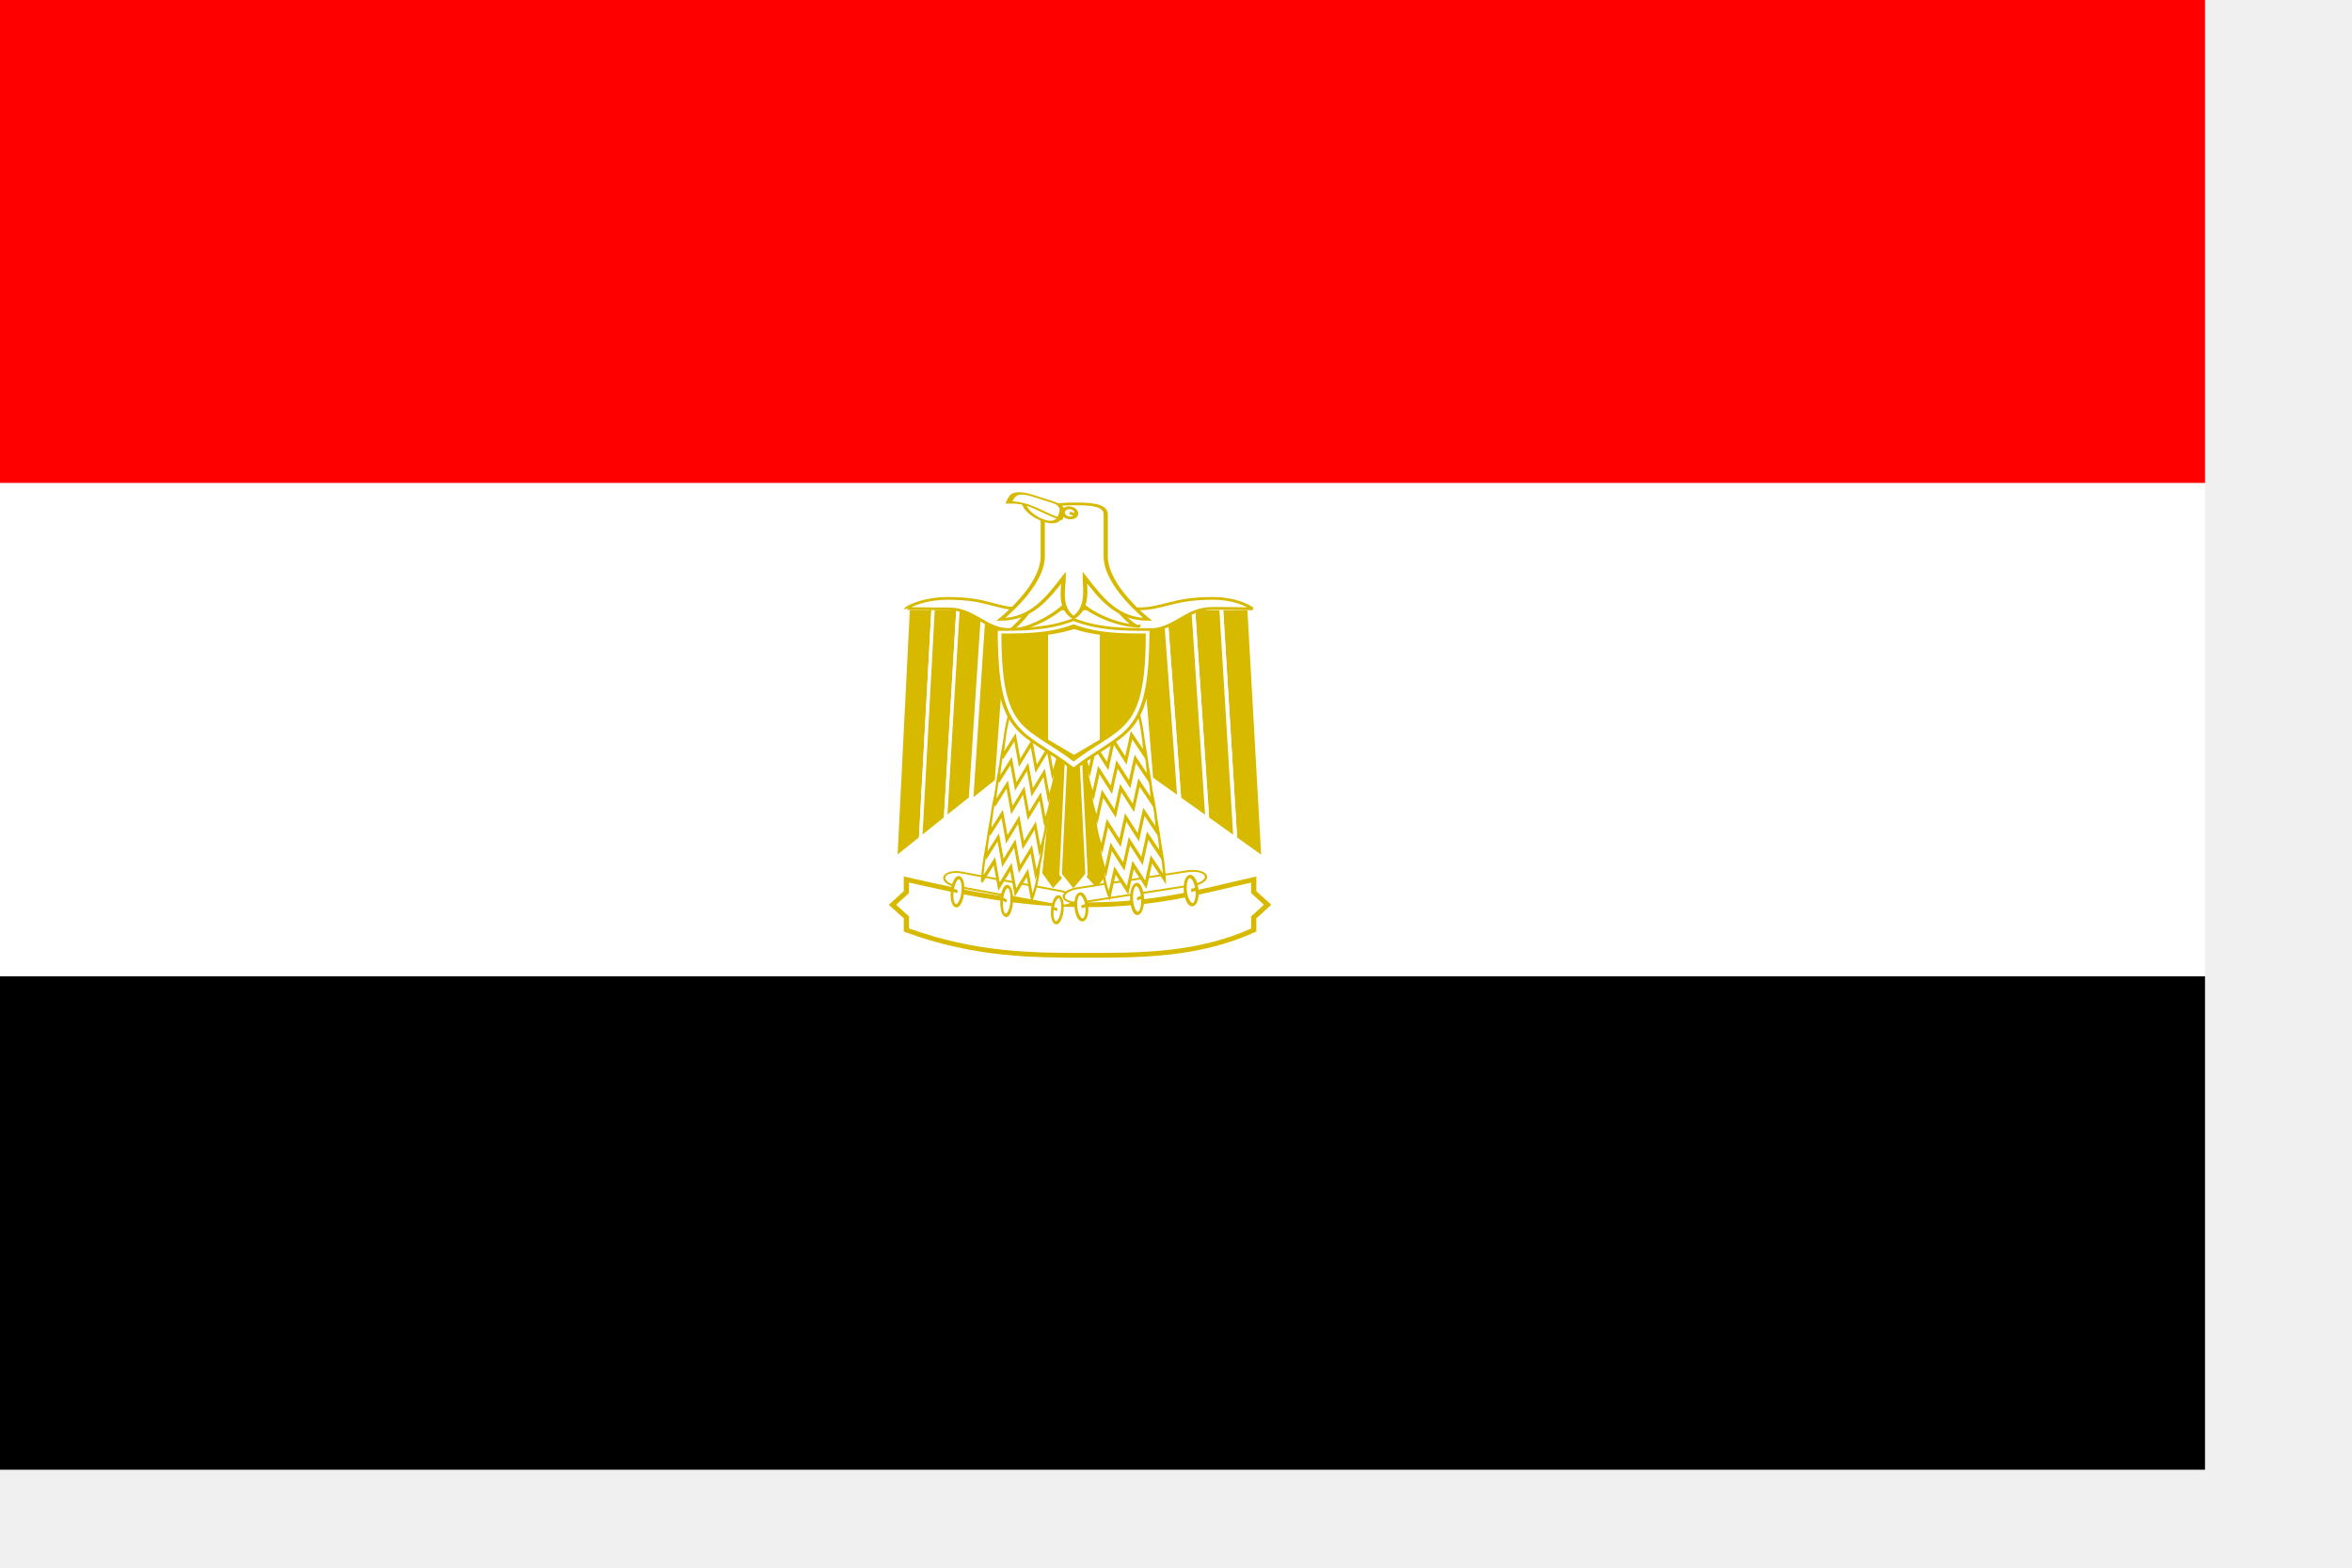
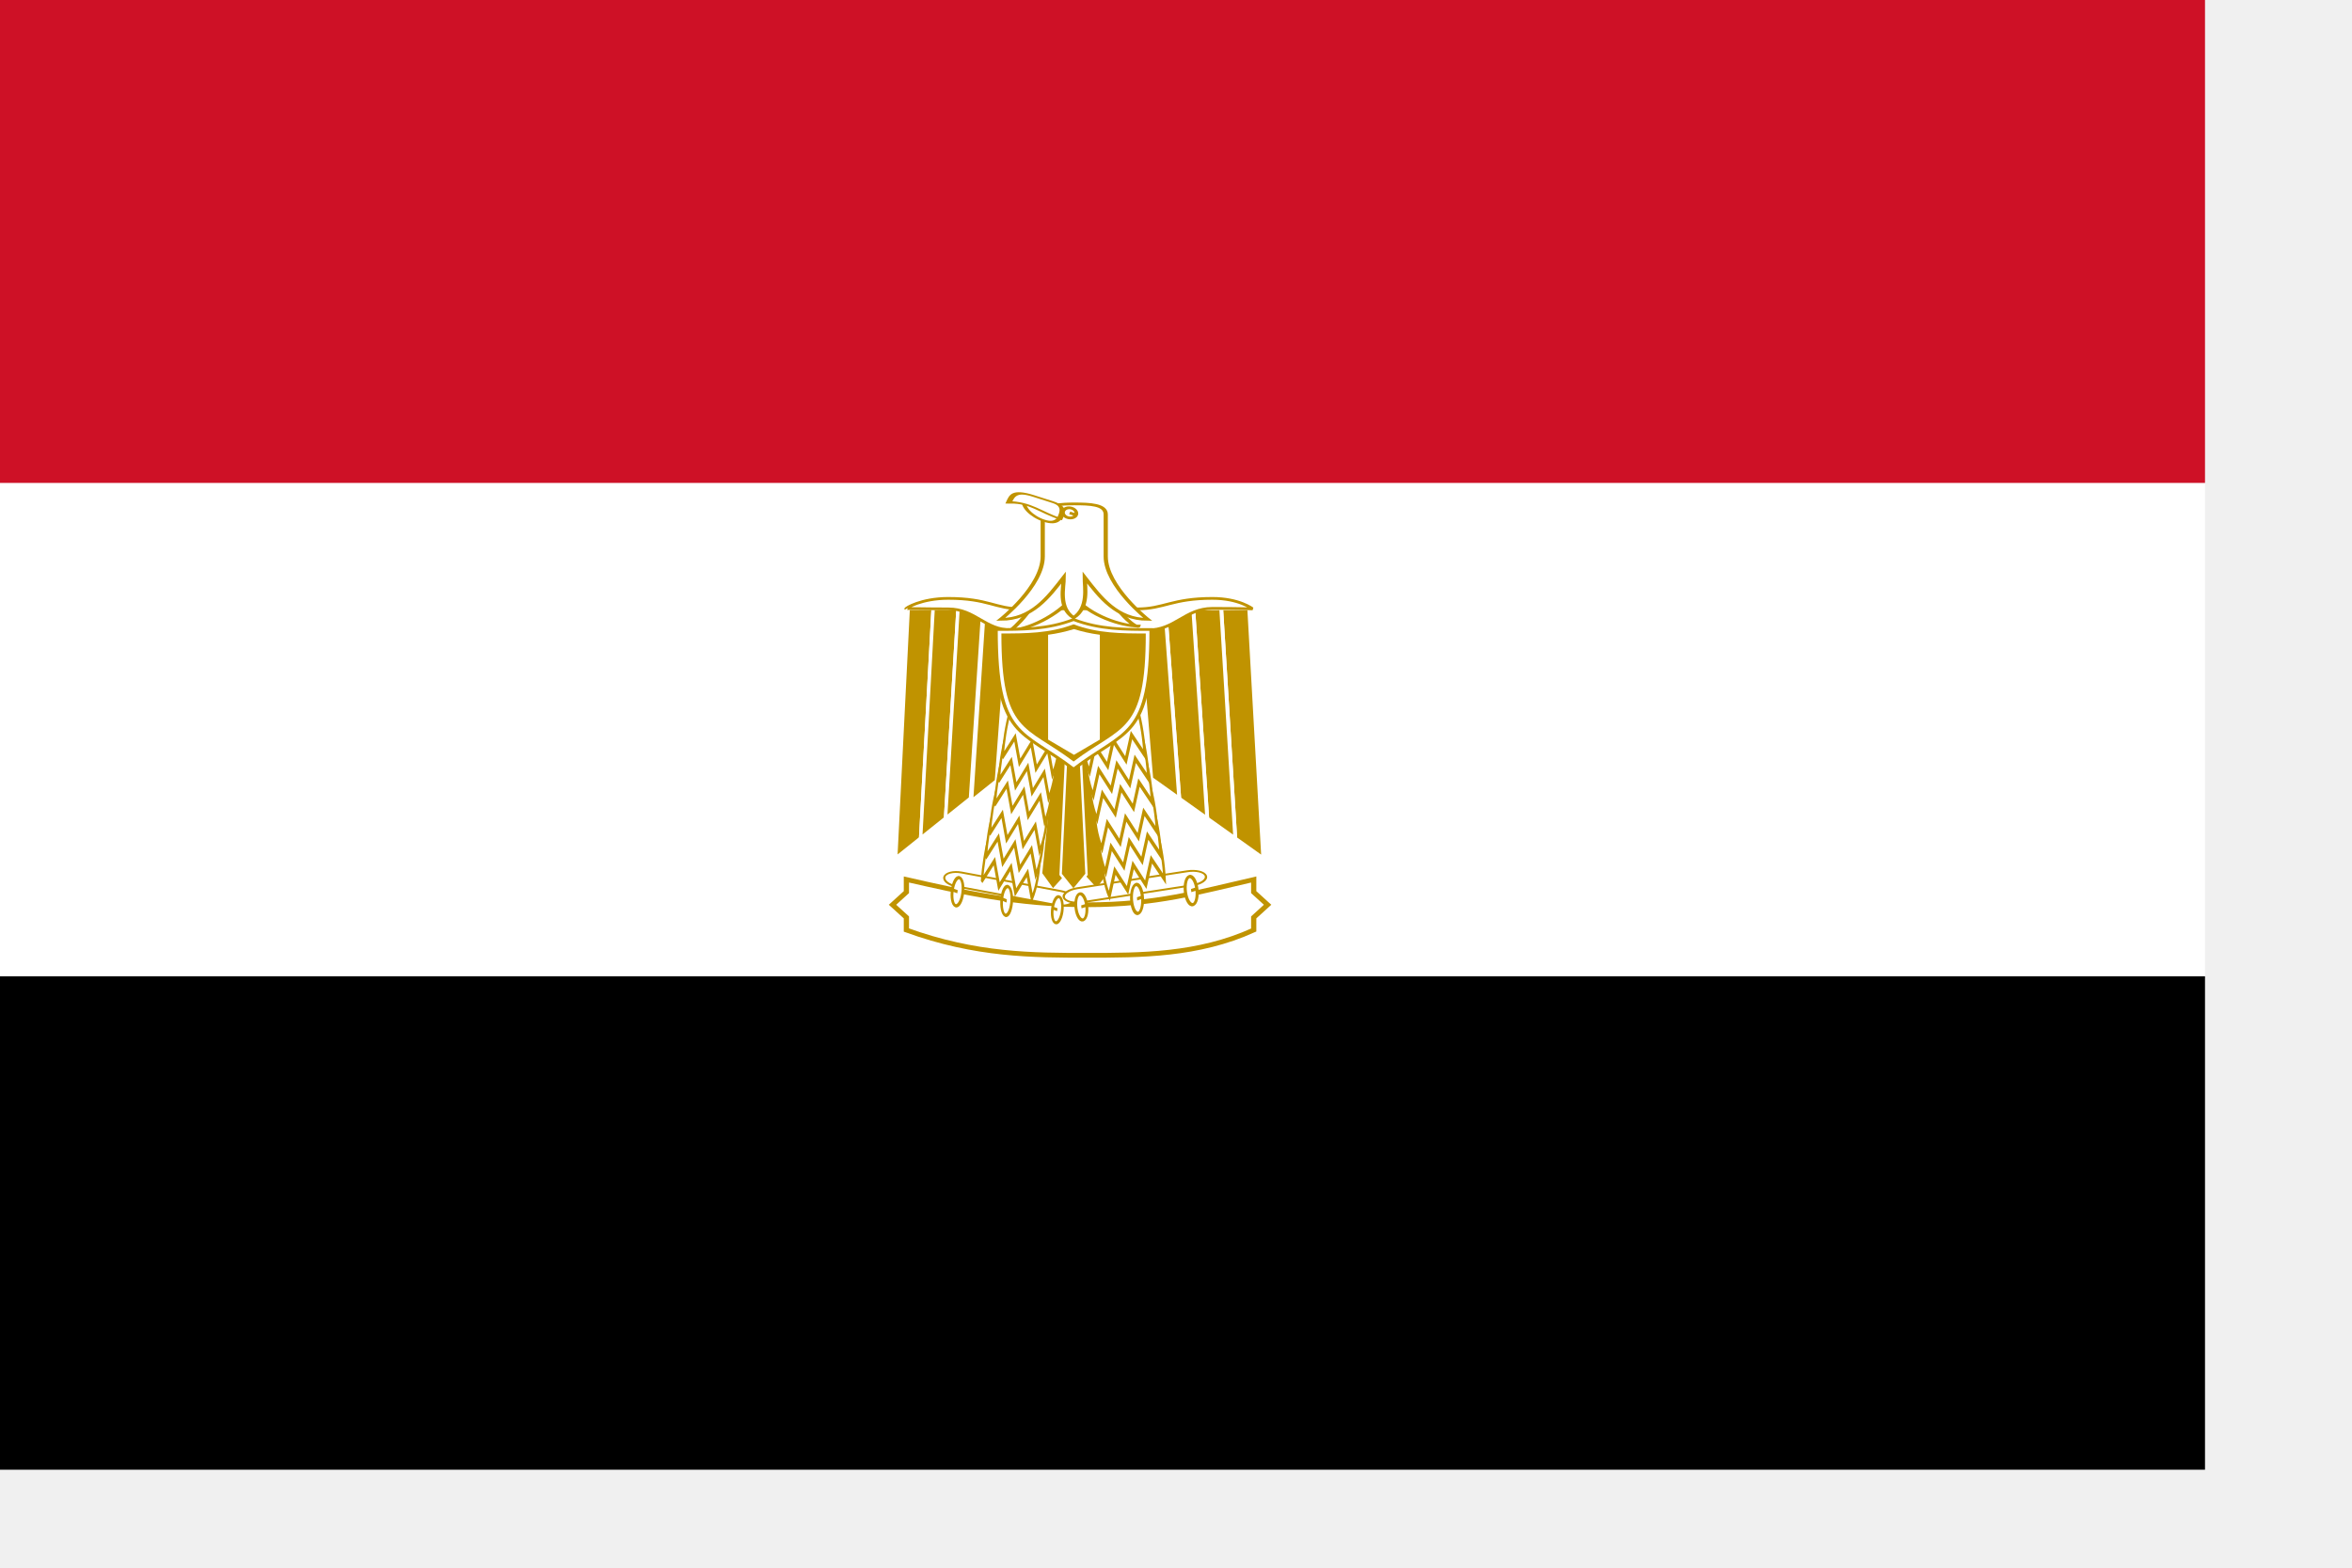
<svg xmlns="http://www.w3.org/2000/svg" id="svg1689" width="210mm" height="140mm">
  <defs id="defs1691" />
  <g id="g973">
-     <rect style="font-size:12;fill:#ffffff;fill-rule:evenodd;stroke-width:1pt;" id="rect1801" width="744.094" height="166.535" x="0" y="162.992" />
+     <rect fill="#ffffff" id="rect1801" width="744.094" height="166.535" x="0" y="162.992" />
    <rect style="font-size:12;fill-rule:evenodd;stroke-width:1pt;" id="rect1800" width="744.095" height="166.535" x="0" y="329.527" />
-     <rect style="font-size:12;fill:#ff0000;fill-rule:evenodd;stroke-width:1pt;" id="rect1802" width="744.094" height="162.992" x="0" y="-0" />
+     <rect fill="#ce1126" id="rect1802" width="744.094" height="162.992" x="0" y="-0" />
    <g id="g827" transform="translate(23.21154,409.2175)">
-       <path style="font-size:12;fill:#d7b900;fill-rule:evenodd;stroke:#ffffff;stroke-width:1pt;" d="M 322.441 -322.441 L 329.528 -322.441 L 333.278 -262.205 L 325.984 -255.118 L 318.898 -262.205 L 322.441 -322.441 z " id="path725" transform="matrix(0.605846,-3.203790e-2,5.719647e-2,0.758729,164.0516,95.20659)" />
-       <path style="font-size:12;fill:#d7b900;fill-rule:evenodd;stroke:#ffffff;stroke-width:1pt;" d="M 322.441 -322.441 L 329.528 -322.441 L 333.278 -262.205 L 325.984 -255.118 L 318.898 -262.205 L 322.441 -322.441 z " id="path726" transform="matrix(0.606424,2.312396e-2,-4.128265e-2,0.759454,123.8816,77.44898)" />
+       <path style="font-size:12;fill:#c09300;fill-rule:evenodd;stroke:#ffffff;stroke-width:1pt;" d="M 322.441 -322.441 L 329.528 -322.441 L 333.278 -262.205 L 325.984 -255.118 L 318.898 -262.205 L 322.441 -322.441 z " id="path725" transform="matrix(0.605846,-3.203790e-2,5.719647e-2,0.758729,164.0516,95.20659)" />
+       <path style="font-size:12;fill:#c09300;fill-rule:evenodd;stroke:#ffffff;stroke-width:1pt;" d="M 322.441 -322.441 L 329.528 -322.441 L 333.278 -262.205 L 325.984 -255.118 L 318.898 -262.205 L 322.441 -322.441 z " id="path726" transform="matrix(0.606424,2.312396e-2,-4.128265e-2,0.759454,123.8816,77.44898)" />
      <g id="g720" transform="matrix(1.266666,0,0,1.030736,-115.191,8.205971)" style="font-size:12;">
-         <path style="font-size:12;fill:#d7b900;fill-rule:evenodd;stroke:#ffffff;stroke-width:4.824;stroke-opacity:1;fill-opacity:1;" d="M 177.165 255.118 L 159.449 698.032 L 194.882 662.598 L 212.598 255.118 L 177.165 255.118 z " id="path1700" transform="matrix(-0.210526,0,0,0.184182,442.7267,-252.5807)" />
-         <path style="font-size:12;fill:#d7b900;fill-rule:evenodd;stroke:#ffffff;stroke-width:4.824;stroke-opacity:1;fill-opacity:1;" d="M 177.165 290.551 L 159.448 698.032 L 194.881 662.598 L 212.598 290.551 L 177.165 290.551 z " id="path1701" transform="matrix(-0.210526,0,0,0.184182,435.2671,-259.1068)" />
-         <path style="font-size:12;fill:#d7b900;fill-rule:evenodd;stroke:#ffffff;stroke-width:4.824;stroke-opacity:1;fill-opacity:1;" d="M 177.166 325.984 L 159.448 698.032 L 194.881 662.598 L 212.599 325.984 L 177.166 325.984 z " id="path1702" transform="matrix(-0.210526,0,0,0.184182,427.8076,-265.6329)" />
-         <path style="font-size:12;fill:#d7b900;fill-rule:evenodd;stroke:#ffffff;stroke-width:4.824;stroke-opacity:1;fill-opacity:1;" d="M 177.165 361.417 L 159.448 698.032 L 194.881 662.598 L 212.598 361.417 L 177.165 361.417 z " id="path1703" transform="matrix(-0.210526,0,0,0.184182,420.348,-272.1591)" />
+         <path style="font-size:12;fill:#c09300;fill-rule:evenodd;stroke:#ffffff;stroke-width:4.824;stroke-opacity:1;fill-opacity:1;" d="M 177.165 255.118 L 159.449 698.032 L 194.882 662.598 L 212.598 255.118 L 177.165 255.118 z " id="path1700" transform="matrix(-0.210526,0,0,0.184182,442.7267,-252.5807)" />
+         <path style="font-size:12;fill:#c09300;fill-rule:evenodd;stroke:#ffffff;stroke-width:4.824;stroke-opacity:1;fill-opacity:1;" d="M 177.165 290.551 L 159.448 698.032 L 194.881 662.598 L 212.598 290.551 L 177.165 290.551 z " id="path1701" transform="matrix(-0.210526,0,0,0.184182,435.2671,-259.1068)" />
+         <path style="font-size:12;fill:#c09300;fill-rule:evenodd;stroke:#ffffff;stroke-width:4.824;stroke-opacity:1;fill-opacity:1;" d="M 177.166 325.984 L 159.448 698.032 L 194.881 662.598 L 212.599 325.984 L 177.166 325.984 z " id="path1702" transform="matrix(-0.210526,0,0,0.184182,427.8076,-265.6329)" />
+         <path style="font-size:12;fill:#c09300;fill-rule:evenodd;stroke:#ffffff;stroke-width:4.824;stroke-opacity:1;fill-opacity:1;" d="M 177.165 361.417 L 159.448 698.032 L 194.881 662.598 L 212.598 361.417 L 177.165 361.417 z " id="path1703" transform="matrix(-0.210526,0,0,0.184182,420.348,-272.1591)" />
      </g>
      <g id="g715" transform="matrix(1.127293,0,0,1.030735,-62.20917,8.148102)" style="font-size:12;">
-         <path style="font-size:12;fill:#d7b900;fill-rule:evenodd;stroke:#ffffff;stroke-width:4.824;stroke-opacity:1;fill-opacity:1;" d="M 177.165 255.118 L 159.449 698.032 L 194.882 662.598 L 212.598 255.118 L 177.165 255.118 z " id="path1696" transform="matrix(0.210526,0,0,0.184182,269.1654,-252.5807)" />
-         <path style="font-size:12;fill:#d7b900;fill-rule:evenodd;stroke:#ffffff;stroke-width:4.824;stroke-opacity:1;fill-opacity:1;" d="M 177.165 290.551 L 159.448 698.032 L 194.881 662.598 L 212.598 290.551 L 177.165 290.551 z " id="path1697" transform="matrix(0.210526,0,0,0.184182,276.6251,-259.1068)" />
-         <path style="font-size:12;fill:#d7b900;fill-rule:evenodd;stroke:#ffffff;stroke-width:4.824;stroke-opacity:1;fill-opacity:1;" d="M 177.166 325.984 L 159.449 698.032 L 194.882 662.598 L 212.599 325.984 L 177.166 325.984 z " id="path1698" transform="matrix(0.210526,0,0,0.184182,284.0845,-265.633)" />
-         <path style="font-size:12;fill:#d7b900;fill-rule:evenodd;stroke:#ffffff;stroke-width:4.824;stroke-opacity:1;fill-opacity:1;" d="M 177.165 361.417 L 159.449 698.033 L 194.882 662.599 L 212.598 361.417 L 177.165 361.417 z " id="path1699" transform="matrix(0.210526,0,0,0.184182,291.8568,-271.3014)" />
+         <path style="font-size:12;fill:#c09300;fill-rule:evenodd;stroke:#ffffff;stroke-width:4.824;stroke-opacity:1;fill-opacity:1;" d="M 177.165 255.118 L 159.449 698.032 L 194.882 662.598 L 212.598 255.118 L 177.165 255.118 z " id="path1696" transform="matrix(0.210526,0,0,0.184182,269.1654,-252.5807)" />
+         <path style="font-size:12;fill:#c09300;fill-rule:evenodd;stroke:#ffffff;stroke-width:4.824;stroke-opacity:1;fill-opacity:1;" d="M 177.165 290.551 L 159.448 698.032 L 194.881 662.598 L 212.598 290.551 L 177.165 290.551 z " id="path1697" transform="matrix(0.210526,0,0,0.184182,276.6251,-259.1068)" />
+         <path style="font-size:12;fill:#c09300;fill-rule:evenodd;stroke:#ffffff;stroke-width:4.824;stroke-opacity:1;fill-opacity:1;" d="M 177.166 325.984 L 159.449 698.032 L 194.882 662.598 L 212.599 325.984 L 177.166 325.984 z " id="path1698" transform="matrix(0.210526,0,0,0.184182,284.0845,-265.633)" />
+         <path style="font-size:12;fill:#c09300;fill-rule:evenodd;stroke:#ffffff;stroke-width:4.824;stroke-opacity:1;fill-opacity:1;" d="M 177.165 361.417 L 159.449 698.033 L 194.882 662.599 L 212.598 361.417 L 177.165 361.417 z " id="path1699" transform="matrix(0.210526,0,0,0.184182,291.8568,-271.3014)" />
      </g>
-       <path style="font-size:12;fill:#ffffff;fill-rule:evenodd;stroke:#d7b900;stroke-width:4.824;" d="M 181.732 256.048 C 180.728 254.736 201.579 237.402 237.012 237.402 C 290.162 237.402 298.319 256.048 333.753 256.048 C 369.186 256.048 450.341 256.048 485.774 256.048 C 521.207 256.048 531.497 237.402 584.646 237.402 C 620.079 237.402 636.814 255.695 637.795 256.048 C 637.795 256.048 620.079 255.118 584.646 255.118 C 549.213 255.118 535.346 294.158 499.594 293.34 C 472.806 294.158 355.366 293.34 319.932 293.34 C 284.499 293.34 272.446 256.048 237.012 256.048 C 201.579 256.048 180.728 254.736 181.732 256.048 z " id="path1704" transform="matrix(0.256388,0,0,0.190031,236.0099,-252.3627)" />
-       <path style="font-size:12;fill:#ffffff;fill-rule:evenodd;stroke:#d7b900;stroke-width:1pt;" d="M 400.394 -109.842 L 400.394 -106.299 L 403.937 -102.756 L 400.394 -99.213 L 400.394 -95.669 C 386.22 -88.583 371.545 -88.583 357.874 -88.583 C 344.204 -88.583 329.528 -88.583 311.811 -95.669 L 311.811 -99.213 L 308.268 -102.756 L 311.811 -106.299 L 311.811 -109.842 C 325.984 -106.299 340.158 -102.756 357.874 -102.756 C 375.591 -102.756 386.221 -106.299 400.394 -109.842 z " id="path709" transform="matrix(1.323131,0,0,1.203745,-129.9094,19.85426)" />
+       <path style="font-size:12;fill:#ffffff;fill-rule:evenodd;stroke:#c09300;stroke-width:4.824;" d="M 181.732 256.048 C 180.728 254.736 201.579 237.402 237.012 237.402 C 290.162 237.402 298.319 256.048 333.753 256.048 C 369.186 256.048 450.341 256.048 485.774 256.048 C 521.207 256.048 531.497 237.402 584.646 237.402 C 620.079 237.402 636.814 255.695 637.795 256.048 C 637.795 256.048 620.079 255.118 584.646 255.118 C 549.213 255.118 535.346 294.158 499.594 293.34 C 472.806 294.158 355.366 293.34 319.932 293.34 C 284.499 293.34 272.446 256.048 237.012 256.048 C 201.579 256.048 180.728 254.736 181.732 256.048 z " id="path1704" transform="matrix(0.256388,0,0,0.190031,236.0099,-252.3627)" />
+       <path style="font-size:12;fill:#ffffff;fill-rule:evenodd;stroke:#c09300;stroke-width:1pt;" d="M 400.394 -109.842 L 400.394 -106.299 L 403.937 -102.756 L 400.394 -99.213 L 400.394 -95.669 C 386.22 -88.583 371.545 -88.583 357.874 -88.583 C 344.204 -88.583 329.528 -88.583 311.811 -95.669 L 311.811 -99.213 L 308.268 -102.756 L 311.811 -106.299 L 311.811 -109.842 C 325.984 -106.299 340.158 -102.756 357.874 -102.756 C 375.591 -102.756 386.221 -106.299 400.394 -109.842 z " id="path709" transform="matrix(1.323131,0,0,1.203745,-129.9094,19.85426)" />
      <g id="g695" transform="matrix(-1.062733,0.284558,0.304927,0.99174,760.8218,-100.2936)" style="font-size:12;">
-         <rect style="font-size:12;fill:#ffffff;fill-rule:evenodd;stroke:#d7b900;stroke-width:0.623;fill-opacity:1;stroke-opacity:1;" id="rect696" width="4.789" height="40.13" x="-73.159" y="-406.533" ry="4.505" rx="2.395" transform="matrix(-0.563962,-0.825801,-0.888399,0.459072,0,0)" />
-         <g id="g697" transform="matrix(-0.100453,3.769187e-2,9.413487e-2,0.22662,362.0181,-256.8519)" style="font-size:12;stroke:#d7b900;stroke-width:4.713;fill:#ffffff;fill-opacity:1;stroke-opacity:1;">
-           <path style="fill:#ffffff;fill-rule:evenodd;stroke:#d7b900;stroke-opacity:1;stroke-width:4.713;stroke-linejoin:miter;stroke-linecap:butt;fill-opacity:1;stroke-dasharray:none;" d="M 318.898 574.016 L 336.614 591.732 L 354.331 574.016 L 372.047 591.732 L 389.764 574.016 L 407.48 591.732 C 412.737 582.306 414.572 568.844 407.368 555.213 C 371.183 541.395 338.544 542.57 300.189 556.401 C 297.102 567.432 297.214 580.329 300.189 591.834 L 318.898 574.016 z " id="path698" transform="matrix(1.376273,0.175475,-0.141509,1.706629,-97.8857,-514.1425)" />
-           <path style="fill:#ffffff;fill-rule:evenodd;stroke:#d7b900;stroke-opacity:1;stroke-width:4.713;stroke-linejoin:miter;stroke-linecap:butt;fill-opacity:1;stroke-dasharray:none;" d="M 318.898 574.016 L 336.614 591.732 L 354.331 574.016 L 372.047 591.732 L 389.764 574.016 L 407.48 591.732 C 412.737 582.306 414.572 568.844 407.368 555.213 C 371.183 541.395 338.544 542.57 300.189 556.401 C 297.102 567.432 297.214 580.329 300.189 591.834 L 318.898 574.016 z " id="path699" transform="matrix(1.376273,0.175475,-0.141509,1.706629,-95.12674,-545.9706)" />
-           <path style="fill:#ffffff;fill-rule:evenodd;stroke:#d7b900;stroke-opacity:1;stroke-width:4.713;stroke-linejoin:miter;stroke-linecap:butt;fill-opacity:1;stroke-dasharray:none;" d="M 318.898 574.016 L 336.614 591.732 L 354.331 574.016 L 372.047 591.732 L 389.764 574.016 L 407.48 591.732 C 412.737 582.306 414.572 568.844 407.368 555.213 C 371.183 541.395 338.544 542.57 300.189 556.401 C 297.102 567.432 297.214 580.329 300.189 591.834 L 318.898 574.016 z " id="path700" transform="matrix(1.376273,0.175475,-0.141509,1.706629,-92.36777,-577.7986)" />
-           <path style="fill:#ffffff;fill-rule:evenodd;stroke:#d7b900;stroke-opacity:1;stroke-width:4.713;stroke-linejoin:miter;stroke-linecap:butt;fill-opacity:1;stroke-dasharray:none;" d="M 318.898 574.016 L 336.614 591.732 L 354.331 574.016 L 372.047 591.732 L 389.764 574.016 L 407.48 591.732 C 412.737 582.306 414.572 568.844 407.368 555.213 C 371.183 541.395 338.544 542.57 300.189 556.401 C 297.102 567.432 297.214 580.329 300.189 591.834 L 318.898 574.016 z " id="path701" transform="matrix(1.376273,0.175475,-0.141509,1.706629,-88.22936,-617.1158)" />
-           <path style="fill:#ffffff;fill-rule:evenodd;stroke:#d7b900;stroke-opacity:1;stroke-width:4.713;stroke-linejoin:miter;stroke-linecap:butt;fill-opacity:1;stroke-dasharray:none;" d="M 318.898 574.016 L 336.614 591.732 L 354.331 574.016 L 372.047 591.732 L 389.764 574.016 L 407.48 591.732 C 412.737 582.306 414.572 568.844 407.368 555.213 C 371.183 541.395 338.544 542.57 300.189 556.401 C 297.102 567.432 297.214 580.329 300.189 591.834 L 318.898 574.016 z " id="path702" transform="matrix(1.376273,0.175475,-0.141509,1.706629,-85.47041,-648.9438)" />
-           <path style="fill:#ffffff;fill-rule:evenodd;stroke:#d7b900;stroke-opacity:1;stroke-width:4.713;stroke-linejoin:miter;stroke-linecap:butt;fill-opacity:1;stroke-dasharray:none;" d="M 318.898 574.016 L 336.614 591.732 L 354.331 574.016 L 372.047 591.732 L 389.764 574.016 L 407.48 591.732 C 412.737 582.306 414.572 568.844 407.368 555.213 C 371.183 541.395 338.544 542.57 300.189 556.401 C 297.102 567.432 297.214 580.329 300.189 591.834 L 318.898 574.016 z " id="path703" transform="matrix(1.376273,0.175475,-0.141509,1.706629,-82.71143,-680.772)" />
+         <rect style="font-size:12;fill:#ffffff;fill-rule:evenodd;stroke:#c09300;stroke-width:0.623;fill-opacity:1;stroke-opacity:1;" id="rect696" width="4.789" height="40.13" x="-73.159" y="-406.533" ry="4.505" rx="2.395" transform="matrix(-0.563962,-0.825801,-0.888399,0.459072,0,0)" />
+         <g id="g697" transform="matrix(-0.100453,3.769187e-2,9.413487e-2,0.22662,362.0181,-256.8519)" style="font-size:12;stroke:#c09300;stroke-width:4.713;fill:#ffffff;fill-opacity:1;stroke-opacity:1;">
+           <path style="fill:#ffffff;fill-rule:evenodd;stroke:#c09300;stroke-opacity:1;stroke-width:4.713;stroke-linejoin:miter;stroke-linecap:butt;fill-opacity:1;stroke-dasharray:none;" d="M 318.898 574.016 L 336.614 591.732 L 354.331 574.016 L 372.047 591.732 L 389.764 574.016 L 407.48 591.732 C 412.737 582.306 414.572 568.844 407.368 555.213 C 371.183 541.395 338.544 542.57 300.189 556.401 C 297.102 567.432 297.214 580.329 300.189 591.834 L 318.898 574.016 z " id="path698" transform="matrix(1.376273,0.175475,-0.141509,1.706629,-97.8857,-514.1425)" />
+           <path style="fill:#ffffff;fill-rule:evenodd;stroke:#c09300;stroke-opacity:1;stroke-width:4.713;stroke-linejoin:miter;stroke-linecap:butt;fill-opacity:1;stroke-dasharray:none;" d="M 318.898 574.016 L 336.614 591.732 L 354.331 574.016 L 372.047 591.732 L 389.764 574.016 L 407.48 591.732 C 412.737 582.306 414.572 568.844 407.368 555.213 C 371.183 541.395 338.544 542.57 300.189 556.401 C 297.102 567.432 297.214 580.329 300.189 591.834 L 318.898 574.016 z " id="path699" transform="matrix(1.376273,0.175475,-0.141509,1.706629,-95.12674,-545.9706)" />
+           <path style="fill:#ffffff;fill-rule:evenodd;stroke:#c09300;stroke-opacity:1;stroke-width:4.713;stroke-linejoin:miter;stroke-linecap:butt;fill-opacity:1;stroke-dasharray:none;" d="M 318.898 574.016 L 336.614 591.732 L 354.331 574.016 L 372.047 591.732 L 389.764 574.016 L 407.48 591.732 C 412.737 582.306 414.572 568.844 407.368 555.213 C 371.183 541.395 338.544 542.57 300.189 556.401 C 297.102 567.432 297.214 580.329 300.189 591.834 L 318.898 574.016 z " id="path700" transform="matrix(1.376273,0.175475,-0.141509,1.706629,-92.36777,-577.7986)" />
+           <path style="fill:#ffffff;fill-rule:evenodd;stroke:#c09300;stroke-opacity:1;stroke-width:4.713;stroke-linejoin:miter;stroke-linecap:butt;fill-opacity:1;stroke-dasharray:none;" d="M 318.898 574.016 L 336.614 591.732 L 354.331 574.016 L 372.047 591.732 L 389.764 574.016 L 407.48 591.732 C 412.737 582.306 414.572 568.844 407.368 555.213 C 371.183 541.395 338.544 542.57 300.189 556.401 C 297.102 567.432 297.214 580.329 300.189 591.834 L 318.898 574.016 z " id="path701" transform="matrix(1.376273,0.175475,-0.141509,1.706629,-88.22936,-617.1158)" />
+           <path style="fill:#ffffff;fill-rule:evenodd;stroke:#c09300;stroke-opacity:1;stroke-width:4.713;stroke-linejoin:miter;stroke-linecap:butt;fill-opacity:1;stroke-dasharray:none;" d="M 318.898 574.016 L 336.614 591.732 L 354.331 574.016 L 372.047 591.732 L 389.764 574.016 L 407.48 591.732 C 412.737 582.306 414.572 568.844 407.368 555.213 C 371.183 541.395 338.544 542.57 300.189 556.401 C 297.102 567.432 297.214 580.329 300.189 591.834 L 318.898 574.016 z " id="path702" transform="matrix(1.376273,0.175475,-0.141509,1.706629,-85.47041,-648.9438)" />
+           <path style="fill:#ffffff;fill-rule:evenodd;stroke:#c09300;stroke-opacity:1;stroke-width:4.713;stroke-linejoin:miter;stroke-linecap:butt;fill-opacity:1;stroke-dasharray:none;" d="M 318.898 574.016 L 336.614 591.732 L 354.331 574.016 L 372.047 591.732 L 389.764 574.016 L 407.48 591.732 C 412.737 582.306 414.572 568.844 407.368 555.213 C 371.183 541.395 338.544 542.57 300.189 556.401 C 297.102 567.432 297.214 580.329 300.189 591.834 L 318.898 574.016 z " id="path703" transform="matrix(1.376273,0.175475,-0.141509,1.706629,-82.71143,-680.772)" />
        </g>
-         <path style="fill-rule:evenodd;stroke:#d7b900;fill:#ffffff;fill-opacity:1;stroke-opacity:1;stroke-width:1pt;stroke-linejoin:miter;stroke-linecap:butt;" id="path704" d="M 345.625 -96.125 A 2.5 5.938 0 1 0 340.625,-96.125 A 2.5 5.938 0 1 0 345.625 -96.124 L 343.125 -96.125 z" transform="matrix(0.497996,-0.385055,0.290965,0.659035,228.0313,87.15948)" />
-         <path style="fill-rule:evenodd;stroke:#d7b900;fill:#ffffff;fill-opacity:1;stroke-opacity:1;stroke-width:1pt;stroke-linejoin:miter;stroke-linecap:butt;" id="path705" d="M 345.625 -96.125 A 2.5 5.938 0 1 0 340.625,-96.125 A 2.5 5.938 0 1 0 345.625 -96.124 L 343.125 -96.125 z" transform="matrix(0.497996,-0.429838,0.290965,0.735681,242.0938,102.8618)" />
-         <path style="fill-rule:evenodd;stroke:#d7b900;fill:#ffffff;fill-opacity:1;stroke-opacity:1;stroke-width:1pt;stroke-linejoin:miter;stroke-linecap:butt;" id="path706" d="M 345.625 -96.125 A 2.5 5.938 0 1 0 340.625,-96.125 A 2.5 5.938 0 1 0 345.625 -96.124 L 343.125 -96.125 z" transform="matrix(0.534539,-0.41491,0.312316,0.710132,245.2011,88.25274)" />
+         <path style="fill-rule:evenodd;stroke:#c09300;fill:#ffffff;fill-opacity:1;stroke-opacity:1;stroke-width:1pt;stroke-linejoin:miter;stroke-linecap:butt;" id="path704" d="M 345.625 -96.125 A 2.5 5.938 0 1 0 340.625,-96.125 A 2.5 5.938 0 1 0 345.625 -96.124 L 343.125 -96.125 z" transform="matrix(0.497996,-0.385055,0.290965,0.659035,228.0313,87.15948)" />
+         <path style="fill-rule:evenodd;stroke:#c09300;fill:#ffffff;fill-opacity:1;stroke-opacity:1;stroke-width:1pt;stroke-linejoin:miter;stroke-linecap:butt;" id="path705" d="M 345.625 -96.125 A 2.5 5.938 0 1 0 340.625,-96.125 A 2.5 5.938 0 1 0 345.625 -96.124 L 343.125 -96.125 z" transform="matrix(0.497996,-0.429838,0.290965,0.735681,242.0938,102.8618)" />
+         <path style="fill-rule:evenodd;stroke:#c09300;fill:#ffffff;fill-opacity:1;stroke-opacity:1;stroke-width:1pt;stroke-linejoin:miter;stroke-linecap:butt;" id="path706" d="M 345.625 -96.125 A 2.5 5.938 0 1 0 340.625,-96.125 A 2.5 5.938 0 1 0 345.625 -96.124 L 343.125 -96.125 z" transform="matrix(0.534539,-0.41491,0.312316,0.710132,245.2011,88.25274)" />
      </g>
-       <path style="font-size:12;fill:#ffffff;fill-rule:evenodd;stroke:#d7b900;stroke-width:4.824;" d="M 268.291 261.844 C 268.291 261.844 301.181 219.685 301.181 166.535 C 301.181 166.536 372.047 166.536 372.047 166.535 C 372.047 219.685 406.355 261.844 407.481 255.119 C 389.764 255.119 354.331 237.402 336.615 201.969 C 318.899 237.403 286.007 261.844 268.291 261.844 z " id="path1751" transform="matrix(0.30797,0,0,0.190031,235.4112,-246.3776)" />
-       <path style="font-size:12;fill:#ffffff;fill-rule:evenodd;stroke:#d7b900;stroke-width:4.824;" d="M 253.459 240.407 C 253.459 240.407 301.398 181.681 301.398 128.532 C 301.398 91.24 301.398 89.381 301.398 53.947 C 301.398 36.231 325.368 35.302 337.353 35.302 C 355.07 35.302 373.307 36.231 373.307 53.947 C 373.307 89.381 373.307 99.781 373.307 128.532 C 373.307 181.681 421.247 240.407 421.247 240.407 C 385.814 240.407 367.054 201.256 349.338 165.823 C 349.338 183.54 354.331 219.685 336.614 237.402 C 318.898 219.685 325.368 183.54 325.368 165.823 C 307.651 201.256 288.893 240.407 253.459 240.407 z " id="path1750" transform="matrix(0.295648,0,0,0.190031,239.5589,-245.8472)" />
-       <path transform="matrix(0.242291,7.746248e-2,-5.394260e-2,0.118358,258.1111,-271.5446)" style="font-size:12;fill:#ffffff;fill-rule:evenodd;stroke:#d7b900;stroke-width:5.909;" d="M 283.116 77.953 C 283.116 77.953 336.265 77.953 336.265 77.953 C 336.265 95.669 336.265 113.386 318.549 113.386 C 300.832 113.386 283.116 95.669 283.116 77.953 z " id="path1756" />
-       <path style="font-size:12;fill:#ffffff;fill-rule:evenodd;stroke:#d7b900;stroke-width:4.824;" d="M 183.965 42.52 C 195.776 42.52 195.776 60.236 195.776 77.953 C 178.06 77.953 166.248 60.236 148.532 77.953 C 148.532 58.394 148.532 42.52 166.248 42.52 C 183.965 42.52 166.249 42.52 183.965 42.52 z " id="path1754" transform="matrix(0.363435,0.116193,-5.394260e-2,0.118358,267.4771,-266.1476)" />
-       <path style="font-size:12;fill:#ffffff;fill-rule:evenodd;stroke:#d7b900;stroke-width:4.824;" id="path1757" d="M 336.614 69.094 A 8.858 8.858 0 1 0 318.898,69.094 A 8.858 8.858 0 1 0 336.614 69.094 L 327.756 69.094 z" transform="matrix(0.242291,7.746248e-2,-8.091389e-2,0.177536,263.9437,-273.7637)" />
-       <path style="font-size:12;fill:#d7b900;fill-rule:evenodd;stroke:#ffffff;stroke-width:1pt;" d="M 322.441 -322.441 L 329.528 -322.441 L 333.278 -262.205 L 325.984 -255.118 L 318.898 -262.205 L 322.441 -322.441 z " id="path710" transform="matrix(0.607052,0,0,0.76024,141.1257,85.23917)" />
+       <path style="font-size:12;fill:#ffffff;fill-rule:evenodd;stroke:#c09300;stroke-width:4.824;" d="M 268.291 261.844 C 268.291 261.844 301.181 219.685 301.181 166.535 C 301.181 166.536 372.047 166.536 372.047 166.535 C 372.047 219.685 406.355 261.844 407.481 255.119 C 389.764 255.119 354.331 237.402 336.615 201.969 C 318.899 237.403 286.007 261.844 268.291 261.844 z " id="path1751" transform="matrix(0.30797,0,0,0.190031,235.4112,-246.3776)" />
+       <path style="font-size:12;fill:#ffffff;fill-rule:evenodd;stroke:#c09300;stroke-width:4.824;" d="M 253.459 240.407 C 253.459 240.407 301.398 181.681 301.398 128.532 C 301.398 91.24 301.398 89.381 301.398 53.947 C 301.398 36.231 325.368 35.302 337.353 35.302 C 355.07 35.302 373.307 36.231 373.307 53.947 C 373.307 89.381 373.307 99.781 373.307 128.532 C 373.307 181.681 421.247 240.407 421.247 240.407 C 385.814 240.407 367.054 201.256 349.338 165.823 C 349.338 183.54 354.331 219.685 336.614 237.402 C 318.898 219.685 325.368 183.54 325.368 165.823 C 307.651 201.256 288.893 240.407 253.459 240.407 z " id="path1750" transform="matrix(0.295648,0,0,0.190031,239.5589,-245.8472)" />
+       <path transform="matrix(0.242291,7.746248e-2,-5.394260e-2,0.118358,258.1111,-271.5446)" style="font-size:12;fill:#ffffff;fill-rule:evenodd;stroke:#c09300;stroke-width:5.909;" d="M 283.116 77.953 C 283.116 77.953 336.265 77.953 336.265 77.953 C 336.265 95.669 336.265 113.386 318.549 113.386 C 300.832 113.386 283.116 95.669 283.116 77.953 z " id="path1756" />
+       <path style="font-size:12;fill:#ffffff;fill-rule:evenodd;stroke:#c09300;stroke-width:4.824;" d="M 183.965 42.52 C 195.776 42.52 195.776 60.236 195.776 77.953 C 178.06 77.953 166.248 60.236 148.532 77.953 C 148.532 58.394 148.532 42.52 166.248 42.52 C 183.965 42.52 166.249 42.52 183.965 42.52 z " id="path1754" transform="matrix(0.363435,0.116193,-5.394260e-2,0.118358,267.4771,-266.1476)" />
+       <path style="font-size:12;fill:#ffffff;fill-rule:evenodd;stroke:#c09300;stroke-width:4.824;" id="path1757" d="M 336.614 69.094 A 8.858 8.858 0 1 0 318.898,69.094 A 8.858 8.858 0 1 0 336.614 69.094 L 327.756 69.094 z" transform="matrix(0.242291,7.746248e-2,-8.091389e-2,0.177536,263.9437,-273.7637)" />
+       <path style="font-size:12;fill:#c09300;fill-rule:evenodd;stroke:#ffffff;stroke-width:1pt;" d="M 322.441 -322.441 L 329.528 -322.441 L 333.278 -262.205 L 325.984 -255.118 L 318.898 -262.205 L 322.441 -322.441 z " id="path710" transform="matrix(0.607052,0,0,0.76024,141.1257,85.23917)" />
      <g id="g683" transform="matrix(1.15895,0.30317,-0.355856,0.987359,-126.7418,-108.6385)" style="font-size:12;">
-         <rect style="font-size:12;fill:#ffffff;fill-rule:evenodd;stroke:#d7b900;stroke-width:0.623;fill-opacity:1;stroke-opacity:1;" id="rect1764" width="4.789" height="40.13" x="-73.159" y="-406.533" ry="4.505" rx="2.395" transform="matrix(-0.563962,-0.825801,-0.888399,0.459072,0,0)" />
-         <g id="g673" transform="matrix(-0.100453,3.769187e-2,9.413487e-2,0.22662,362.0181,-256.8519)" style="font-size:12;stroke:#d7b900;stroke-width:4.713;fill:#ffffff;fill-opacity:1;stroke-opacity:1;">
-           <path style="fill:#ffffff;fill-rule:evenodd;stroke:#d7b900;stroke-opacity:1;stroke-width:4.713;stroke-linejoin:miter;stroke-linecap:butt;fill-opacity:1;stroke-dasharray:none;" d="M 318.898 574.016 L 336.614 591.732 L 354.331 574.016 L 372.047 591.732 L 389.764 574.016 L 407.48 591.732 C 412.737 582.306 414.572 568.844 407.368 555.213 C 371.183 541.395 338.544 542.57 300.189 556.401 C 297.102 567.432 297.214 580.329 300.189 591.834 L 318.898 574.016 z " id="path674" transform="matrix(1.376273,0.175475,-0.141509,1.706629,-97.8857,-514.1425)" />
-           <path style="fill:#ffffff;fill-rule:evenodd;stroke:#d7b900;stroke-opacity:1;stroke-width:4.713;stroke-linejoin:miter;stroke-linecap:butt;fill-opacity:1;stroke-dasharray:none;" d="M 318.898 574.016 L 336.614 591.732 L 354.331 574.016 L 372.047 591.732 L 389.764 574.016 L 407.48 591.732 C 412.737 582.306 414.572 568.844 407.368 555.213 C 371.183 541.395 338.544 542.57 300.189 556.401 C 297.102 567.432 297.214 580.329 300.189 591.834 L 318.898 574.016 z " id="path675" transform="matrix(1.376273,0.175475,-0.141509,1.706629,-95.12674,-545.9706)" />
-           <path style="fill:#ffffff;fill-rule:evenodd;stroke:#d7b900;stroke-opacity:1;stroke-width:4.713;stroke-linejoin:miter;stroke-linecap:butt;fill-opacity:1;stroke-dasharray:none;" d="M 318.898 574.016 L 336.614 591.732 L 354.331 574.016 L 372.047 591.732 L 389.764 574.016 L 407.48 591.732 C 412.737 582.306 414.572 568.844 407.368 555.213 C 371.183 541.395 338.544 542.57 300.189 556.401 C 297.102 567.432 297.214 580.329 300.189 591.834 L 318.898 574.016 z " id="path676" transform="matrix(1.376273,0.175475,-0.141509,1.706629,-92.36777,-577.7986)" />
-           <path style="fill:#ffffff;fill-rule:evenodd;stroke:#d7b900;stroke-opacity:1;stroke-width:4.713;stroke-linejoin:miter;stroke-linecap:butt;fill-opacity:1;stroke-dasharray:none;" d="M 318.898 574.016 L 336.614 591.732 L 354.331 574.016 L 372.047 591.732 L 389.764 574.016 L 407.48 591.732 C 412.737 582.306 414.572 568.844 407.368 555.213 C 371.183 541.395 338.544 542.57 300.189 556.401 C 297.102 567.432 297.214 580.329 300.189 591.834 L 318.898 574.016 z " id="path677" transform="matrix(1.376273,0.175475,-0.141509,1.706629,-88.22936,-617.1158)" />
-           <path style="fill:#ffffff;fill-rule:evenodd;stroke:#d7b900;stroke-opacity:1;stroke-width:4.713;stroke-linejoin:miter;stroke-linecap:butt;fill-opacity:1;stroke-dasharray:none;" d="M 318.898 574.016 L 336.614 591.732 L 354.331 574.016 L 372.047 591.732 L 389.764 574.016 L 407.48 591.732 C 412.737 582.306 414.572 568.844 407.368 555.213 C 371.183 541.395 338.544 542.57 300.189 556.401 C 297.102 567.432 297.214 580.329 300.189 591.834 L 318.898 574.016 z " id="path678" transform="matrix(1.376273,0.175475,-0.141509,1.706629,-85.47041,-648.9438)" />
-           <path style="fill:#ffffff;fill-rule:evenodd;stroke:#d7b900;stroke-opacity:1;stroke-width:4.713;stroke-linejoin:miter;stroke-linecap:butt;fill-opacity:1;stroke-dasharray:none;" d="M 318.898 574.016 L 336.614 591.732 L 354.331 574.016 L 372.047 591.732 L 389.764 574.016 L 407.48 591.732 C 412.737 582.306 414.572 568.844 407.368 555.213 C 371.183 541.395 338.544 542.57 300.189 556.401 C 297.102 567.432 297.214 580.329 300.189 591.834 L 318.898 574.016 z " id="path679" transform="matrix(1.376273,0.175475,-0.141509,1.706629,-82.71143,-680.772)" />
+         <rect style="font-size:12;fill:#ffffff;fill-rule:evenodd;stroke:#c09300;stroke-width:0.623;fill-opacity:1;stroke-opacity:1;" id="rect1764" width="4.789" height="40.13" x="-73.159" y="-406.533" ry="4.505" rx="2.395" transform="matrix(-0.563962,-0.825801,-0.888399,0.459072,0,0)" />
+         <g id="g673" transform="matrix(-0.100453,3.769187e-2,9.413487e-2,0.22662,362.0181,-256.8519)" style="font-size:12;stroke:#c09300;stroke-width:4.713;fill:#ffffff;fill-opacity:1;stroke-opacity:1;">
+           <path style="fill:#ffffff;fill-rule:evenodd;stroke:#c09300;stroke-opacity:1;stroke-width:4.713;stroke-linejoin:miter;stroke-linecap:butt;fill-opacity:1;stroke-dasharray:none;" d="M 318.898 574.016 L 336.614 591.732 L 354.331 574.016 L 372.047 591.732 L 389.764 574.016 L 407.48 591.732 C 412.737 582.306 414.572 568.844 407.368 555.213 C 371.183 541.395 338.544 542.57 300.189 556.401 C 297.102 567.432 297.214 580.329 300.189 591.834 L 318.898 574.016 z " id="path674" transform="matrix(1.376273,0.175475,-0.141509,1.706629,-97.8857,-514.1425)" />
+           <path style="fill:#ffffff;fill-rule:evenodd;stroke:#c09300;stroke-opacity:1;stroke-width:4.713;stroke-linejoin:miter;stroke-linecap:butt;fill-opacity:1;stroke-dasharray:none;" d="M 318.898 574.016 L 336.614 591.732 L 354.331 574.016 L 372.047 591.732 L 389.764 574.016 L 407.48 591.732 C 412.737 582.306 414.572 568.844 407.368 555.213 C 371.183 541.395 338.544 542.57 300.189 556.401 C 297.102 567.432 297.214 580.329 300.189 591.834 L 318.898 574.016 z " id="path675" transform="matrix(1.376273,0.175475,-0.141509,1.706629,-95.12674,-545.9706)" />
+           <path style="fill:#ffffff;fill-rule:evenodd;stroke:#c09300;stroke-opacity:1;stroke-width:4.713;stroke-linejoin:miter;stroke-linecap:butt;fill-opacity:1;stroke-dasharray:none;" d="M 318.898 574.016 L 336.614 591.732 L 354.331 574.016 L 372.047 591.732 L 389.764 574.016 L 407.48 591.732 C 412.737 582.306 414.572 568.844 407.368 555.213 C 371.183 541.395 338.544 542.57 300.189 556.401 C 297.102 567.432 297.214 580.329 300.189 591.834 L 318.898 574.016 z " id="path676" transform="matrix(1.376273,0.175475,-0.141509,1.706629,-92.36777,-577.7986)" />
+           <path style="fill:#ffffff;fill-rule:evenodd;stroke:#c09300;stroke-opacity:1;stroke-width:4.713;stroke-linejoin:miter;stroke-linecap:butt;fill-opacity:1;stroke-dasharray:none;" d="M 318.898 574.016 L 336.614 591.732 L 354.331 574.016 L 372.047 591.732 L 389.764 574.016 L 407.48 591.732 C 412.737 582.306 414.572 568.844 407.368 555.213 C 371.183 541.395 338.544 542.57 300.189 556.401 C 297.102 567.432 297.214 580.329 300.189 591.834 L 318.898 574.016 z " id="path677" transform="matrix(1.376273,0.175475,-0.141509,1.706629,-88.22936,-617.1158)" />
+           <path style="fill:#ffffff;fill-rule:evenodd;stroke:#c09300;stroke-opacity:1;stroke-width:4.713;stroke-linejoin:miter;stroke-linecap:butt;fill-opacity:1;stroke-dasharray:none;" d="M 318.898 574.016 L 336.614 591.732 L 354.331 574.016 L 372.047 591.732 L 389.764 574.016 L 407.48 591.732 C 412.737 582.306 414.572 568.844 407.368 555.213 C 371.183 541.395 338.544 542.57 300.189 556.401 C 297.102 567.432 297.214 580.329 300.189 591.834 L 318.898 574.016 z " id="path678" transform="matrix(1.376273,0.175475,-0.141509,1.706629,-85.47041,-648.9438)" />
+           <path style="fill:#ffffff;fill-rule:evenodd;stroke:#c09300;stroke-opacity:1;stroke-width:4.713;stroke-linejoin:miter;stroke-linecap:butt;fill-opacity:1;stroke-dasharray:none;" d="M 318.898 574.016 L 336.614 591.732 L 354.331 574.016 L 372.047 591.732 L 389.764 574.016 L 407.48 591.732 C 412.737 582.306 414.572 568.844 407.368 555.213 C 371.183 541.395 338.544 542.57 300.189 556.401 C 297.102 567.432 297.214 580.329 300.189 591.834 L 318.898 574.016 z " id="path679" transform="matrix(1.376273,0.175475,-0.141509,1.706629,-82.71143,-680.772)" />
        </g>
-         <path style="fill-rule:evenodd;stroke:#d7b900;fill:#ffffff;fill-opacity:1;stroke-opacity:1;stroke-width:1pt;stroke-linejoin:miter;stroke-linecap:butt;" id="path680" d="M 345.625 -96.125 A 2.5 5.938 0 1 0 340.625,-96.125 A 2.5 5.938 0 1 0 345.625 -96.124 L 343.125 -96.125 z" transform="matrix(0.497996,-0.385055,0.290965,0.659035,228.0313,87.15948)" />
-         <path style="fill-rule:evenodd;stroke:#d7b900;fill:#ffffff;fill-opacity:1;stroke-opacity:1;stroke-width:1pt;stroke-linejoin:miter;stroke-linecap:butt;" id="path681" d="M 345.625 -96.125 A 2.5 5.938 0 1 0 340.625,-96.125 A 2.5 5.938 0 1 0 345.625 -96.124 L 343.125 -96.125 z" transform="matrix(0.497996,-0.429838,0.290965,0.735681,242.0938,102.8618)" />
-         <path style="fill-rule:evenodd;stroke:#d7b900;fill:#ffffff;fill-opacity:1;stroke-opacity:1;stroke-width:1pt;stroke-linejoin:miter;stroke-linecap:butt;" id="path682" d="M 345.625 -96.125 A 2.5 5.938 0 1 0 340.625,-96.125 A 2.5 5.938 0 1 0 345.625 -96.124 L 343.125 -96.125 z" transform="matrix(0.534539,-0.41491,0.312316,0.710132,245.2011,88.25274)" />
+         <path style="fill-rule:evenodd;stroke:#c09300;fill:#ffffff;fill-opacity:1;stroke-opacity:1;stroke-width:1pt;stroke-linejoin:miter;stroke-linecap:butt;" id="path680" d="M 345.625 -96.125 A 2.5 5.938 0 1 0 340.625,-96.125 A 2.5 5.938 0 1 0 345.625 -96.124 L 343.125 -96.125 z" transform="matrix(0.497996,-0.385055,0.290965,0.659035,228.0313,87.15948)" />
+         <path style="fill-rule:evenodd;stroke:#c09300;fill:#ffffff;fill-opacity:1;stroke-opacity:1;stroke-width:1pt;stroke-linejoin:miter;stroke-linecap:butt;" id="path681" d="M 345.625 -96.125 A 2.5 5.938 0 1 0 340.625,-96.125 A 2.5 5.938 0 1 0 345.625 -96.124 L 343.125 -96.125 z" transform="matrix(0.497996,-0.429838,0.290965,0.735681,242.0938,102.8618)" />
+         <path style="fill-rule:evenodd;stroke:#c09300;fill:#ffffff;fill-opacity:1;stroke-opacity:1;stroke-width:1pt;stroke-linejoin:miter;stroke-linecap:butt;" id="path682" d="M 345.625 -96.125 A 2.5 5.938 0 1 0 340.625,-96.125 A 2.5 5.938 0 1 0 345.625 -96.124 L 343.125 -96.125 z" transform="matrix(0.534539,-0.41491,0.312316,0.710132,245.2011,88.25274)" />
      </g>
      <g id="g711" transform="matrix(1.170283,0,0,1.031757,-76.89803,9.43129)" style="font-size:12;">
-         <path style="font-size:12;fill:#ffffff;fill-rule:evenodd;stroke:#d7b900;stroke-width:4.824;fill-opacity:1;stroke-opacity:1;" d="M 301.181 290.551 C 301.181 485.433 336.614 467.717 407.48 538.583 C 478.346 467.717 513.78 485.433 513.78 290.551 C 478.346 290.551 442.913 290.551 407.48 272.835 C 372.048 290.551 336.614 290.551 301.181 290.551 z " id="path1706" transform="matrix(0.210526,0,0,0.184182,269.6644,-253.3405)" />
-         <path style="font-size:12;fill:#d7b900;fill-rule:evenodd;stroke:none;stroke-width:4.824;fill-opacity:1;stroke-opacity:1;" d="M 301.181 290.551 C 301.181 485.433 336.614 467.717 407.48 538.583 C 478.346 467.717 513.78 485.433 513.78 290.551 C 478.346 290.551 442.913 290.551 407.48 272.835 C 372.048 290.551 336.614 290.551 301.181 290.551 z " id="path707" transform="matrix(0.195827,0,0,0.168895,275.654,-247.6072)" />
+         <path style="font-size:12;fill:#ffffff;fill-rule:evenodd;stroke:#c09300;stroke-width:4.824;fill-opacity:1;stroke-opacity:1;" d="M 301.181 290.551 C 301.181 485.433 336.614 467.717 407.48 538.583 C 478.346 467.717 513.78 485.433 513.78 290.551 C 478.346 290.551 442.913 290.551 407.48 272.835 C 372.048 290.551 336.614 290.551 301.181 290.551 z " id="path1706" transform="matrix(0.210526,0,0,0.184182,269.6644,-253.3405)" />
+         <path style="font-size:12;fill:#c09300;fill-rule:evenodd;stroke:none;stroke-width:4.824;fill-opacity:1;stroke-opacity:1;" d="M 301.181 290.551 C 301.181 485.433 336.614 467.717 407.48 538.583 C 478.346 467.717 513.78 485.433 513.78 290.551 C 478.346 290.551 442.913 290.551 407.48 272.835 C 372.048 290.551 336.614 290.551 301.181 290.551 z " id="path707" transform="matrix(0.195827,0,0,0.168895,275.654,-247.6072)" />
        <path style="font-size:12;fill:#ffffff;fill-rule:evenodd;stroke:none;stroke-width:4.824;" d="M 372.047 284.806 L 372.047 506.388 L 407.48 538.583 L 442.913 506.388 L 442.913 284.806 C 430.273 282.362 418.076 277.93 407.535 272.835 C 395.816 278.262 383.876 282.528 372.047 284.806 z " id="path1709" transform="matrix(0.210526,0,0,0.154784,269.7744,-242.1947)" />
      </g>
    </g>
  </g>
</svg>
